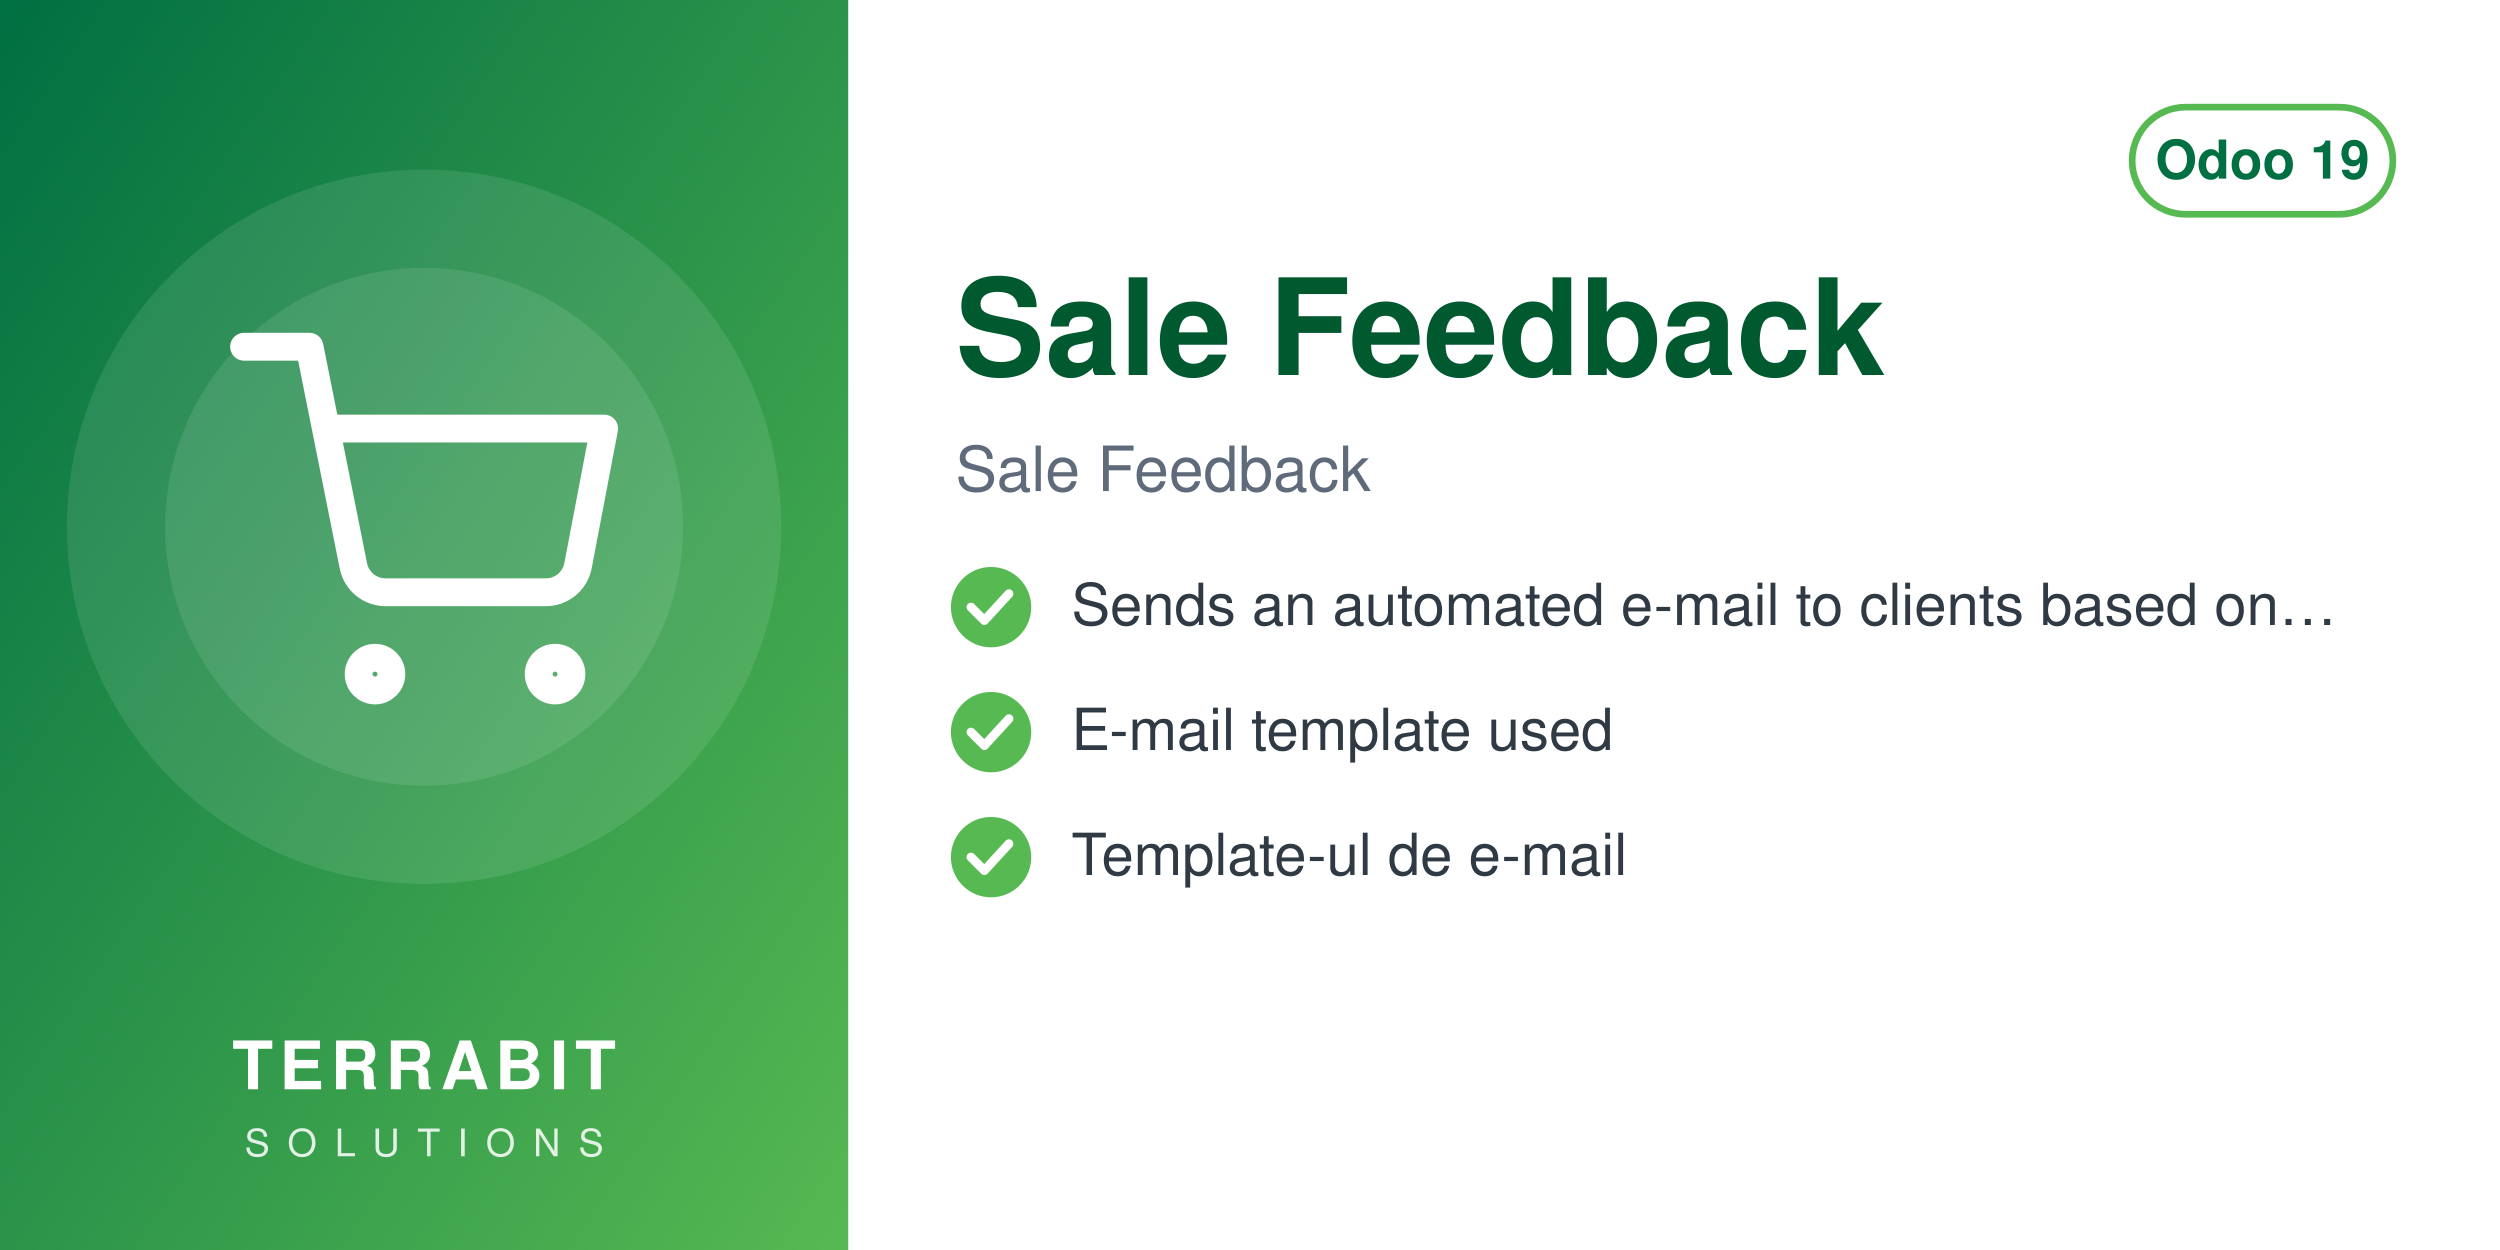
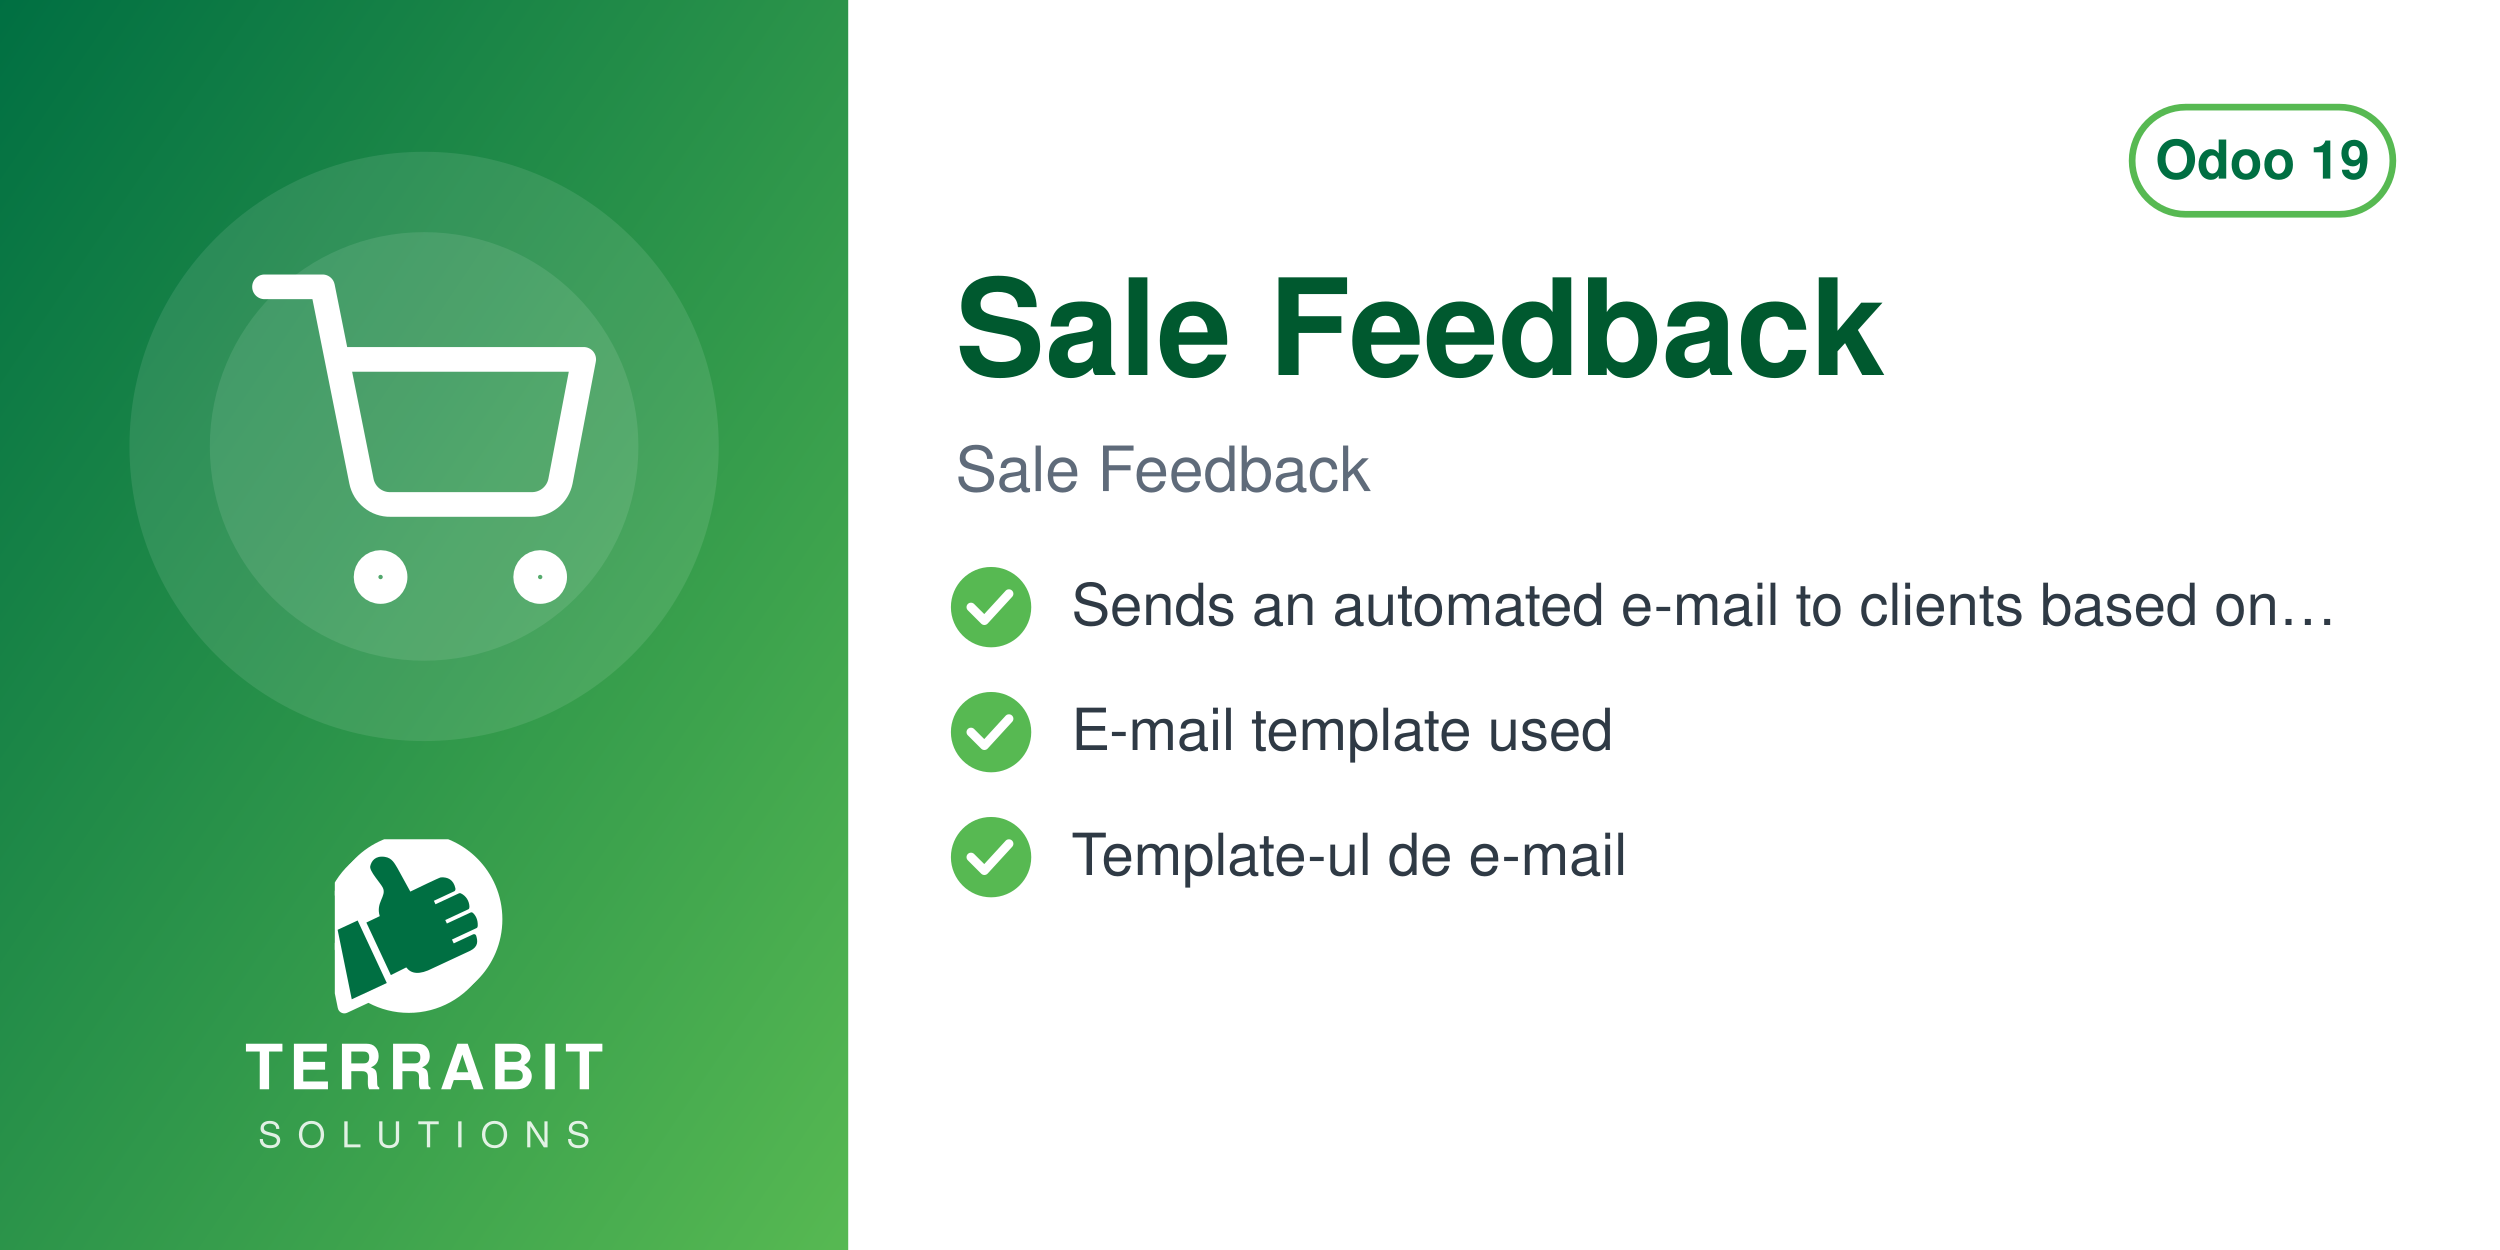
<svg xmlns="http://www.w3.org/2000/svg" width="560" height="280" viewBox="0 0 560 280">
  <defs>
    <linearGradient id="g" x1="0" y1="0" x2="1" y2="1">
      <stop offset="0" stop-color="#006F42" />
      <stop offset="1" stop-color="#57B952" />
    </linearGradient>
  </defs>
  <rect width="560" height="280" fill="#FFFFFF" />
  <rect width="190" height="280" fill="url(#g)" />
-   <circle cx="95.0" cy="118" r="80" fill="white" opacity="0.10" />
-   <circle cx="95.0" cy="118" r="58" fill="white" opacity="0.10" />
-   <svg x="51.0" y="74.0" width="88" height="88" viewBox="0 0 24 24">
+   <circle cx="95.0" cy="100" r="66" fill="white" opacity="0.10" />
+   <circle cx="95.0" cy="100" r="48" fill="white" opacity="0.10" />
+   <svg x="56.0" y="61.0" width="78" height="78" viewBox="0 0 24 24">
    <g fill="none" stroke="white" stroke-width="1.7" stroke-linecap="round" stroke-linejoin="round">
      <circle cx="9" cy="21" r="1" />
      <circle cx="20" cy="21" r="1" />
      <path d="M1 1h4l2.68 13.39a2 2 0 0 0 2 1.61h9.72a2 2 0 0 0 2-1.61L23 6H6" />
    </g>
  </svg>
-   <text x="95.0" y="244" text-anchor="middle" font-family="Helvetica,Arial,sans-serif" font-size="15" font-weight="800" letter-spacing="1.5" fill="white">TERRABIT</text>
-   <text x="95.0" y="259" text-anchor="middle" font-family="Helvetica,Arial,sans-serif" font-size="8.5" font-weight="500" letter-spacing="4" fill="white" opacity="0.85">SOLUTIONS</text>
+   <svg x="75.0" y="188" width="40" height="40" viewBox="4150 2350 3900 3800" preserveAspectRatio="xMidYMid meet">
+     <path fill="#FFFFFF" d="M7338.82 5241.89c-336.4,511.49 -915.39,849.23 -1573.35,849.23 -318.43,0 -618.3,-79.19 -881.23,-218.8l-465.06 216.37c-72.83,33.95 -159.37,2.44 -193.35,-70.37 -5.59,-12.01 -9.4,-24.39 -11.54,-36.85l-247.52 -1217.33c-54.07,-175.41 -83.21,-361.76 -83.21,-554.92 0,-657.98 337.78,-1237 849.31,-1573.39 -400.37,339.2 -654.6,845.59 -654.6,1411.43 0,184.82 27.28,368.48 81.7,545.13l0.48 1.54 247.97 1219.53 0.08 0.48c1.71,9.89 4.72,19.5 8.96,28.59 26.29,56.38 93.5,80.75 149.87,54.52l479.82 -223.25 14.39 7.64c267.26,141.92 563.34,214.99 865.9,214.99 565.81,0 1072.18,-254.2 1411.38,-654.54z" />
+     <path fill="#FFFFFF" d="M5927.44 2165.35c1039.34,0 1881.91,842.57 1881.91,1881.91 0,1039.34 -842.57,1881.89 -1881.91,1881.89 -318.43,0 -618.33,-79.2 -881.24,-218.81l-465.06 216.38c-72.81,33.95 -159.37,2.44 -193.34,-70.36 -5.59,-12.01 -9.41,-24.4 -11.55,-36.86l-247.56 -1217.47c-54.04,-175.36 -83.16,-361.66 -83.16,-554.76 0,-1039.34 842.56,-1881.91 1881.9,-1881.91z" />
+     <path fill="#006F42" d="M4648.32 4073.59l636.59 1365.17 -765.09 355.96 -308.63 -1517.87 437.13 -203.26zm725.61 1192.32l336.75 -167.88c105.65,140.85 282.69,170.72 576.82,18.8l819.92 -382.33c181.4,-90.13 164.26,-214.57 130.07,-328.43 -4.28,-14.25 -13.68,-24.81 -27.34,-30.7 -13.67,-5.89 -27.61,-5.11 -41.09,1.18l-422.32 196.93 -39.04 -83.72 538.07 -250.91c16.64,-7.76 24.7,-27.69 25.58,-46.04 6.48,-134.33 -44.36,-230.89 -105.84,-285.23 -15.2,-13.44 -35.71,-15.59 -54.12,-7l-513.92 239.64 -35.6 -76.34 506.31 -236.1c17.69,-8.25 22.52,-36.93 21.83,-56.45 -4.1,-117.31 -67.62,-232.74 -187.72,-290.66 -13.94,-6.72 -28.64,-6.36 -42.69,0.19l-511.21 238.38 -35.37 -75.86 448.98 -209.36c20.44,-9.53 25.81,-42.28 21.02,-64.32 -41.02,-189.07 -167.92,-247.8 -318.14,-237.87 -29.39,1.94 -589.86,273.16 -665.95,310.54l-281.84 -513.57c-59.06,-93.13 -112.7,-221.7 -276.47,-245.13 -211.24,-30.22 -291.56,94.38 -316.89,203.13 -25.32,108.75 223.84,365.99 276.05,473.69 85.52,184.27 -161.86,318.11 -68.41,617.99l-292.54 139.94 535.09 1147.51z" />
+   </svg>
+   <text x="95.0" y="244" text-anchor="middle" font-family="Helvetica,Arial,sans-serif" font-size="14" font-weight="800" letter-spacing="1.4" fill="white">TERRABIT</text>
+   <text x="95.0" y="257" text-anchor="middle" font-family="Helvetica,Arial,sans-serif" font-size="8" font-weight="500" letter-spacing="3.6" fill="white" opacity="0.85">SOLUTIONS</text>
  <g>
    <rect x="477.6" y="24" width="58.4" height="24" rx="12" fill="none" stroke="#57B952" stroke-width="1.5" />
    <text x="506.8" y="40" text-anchor="middle" font-family="Helvetica,Arial,sans-serif" font-size="12" font-weight="700" fill="#006F42">Odoo 19</text>
  </g>
  <text x="214" y="84" font-family="Helvetica,Arial,sans-serif" font-size="30" font-weight="700" fill="#00592F">Sale Feedback</text>
  <text x="214" y="110" font-family="Helvetica,Arial,sans-serif" font-size="14" fill="#5F6B7A">Sale Feedback</text>
  <circle cx="222" cy="136" r="9" fill="#57B952" />
  <path d="M217.5 136 l3 3 l5.5 -6" fill="none" stroke="white" stroke-width="2" stroke-linecap="round" stroke-linejoin="round" />
  <text x="240" y="140" font-family="Helvetica,Arial,sans-serif" font-size="13" fill="#2F3A45">Sends an automated e-mail to clients based on…</text>
  <circle cx="222" cy="164" r="9" fill="#57B952" />
  <path d="M217.5 164 l3 3 l5.5 -6" fill="none" stroke="white" stroke-width="2" stroke-linecap="round" stroke-linejoin="round" />
  <text x="240" y="168" font-family="Helvetica,Arial,sans-serif" font-size="13" fill="#2F3A45">E-mail template used</text>
  <circle cx="222" cy="192" r="9" fill="#57B952" />
  <path d="M217.5 192 l3 3 l5.5 -6" fill="none" stroke="white" stroke-width="2" stroke-linecap="round" stroke-linejoin="round" />
  <text x="240" y="196" font-family="Helvetica,Arial,sans-serif" font-size="13" fill="#2F3A45">Template-ul de e-mail</text>
</svg>
